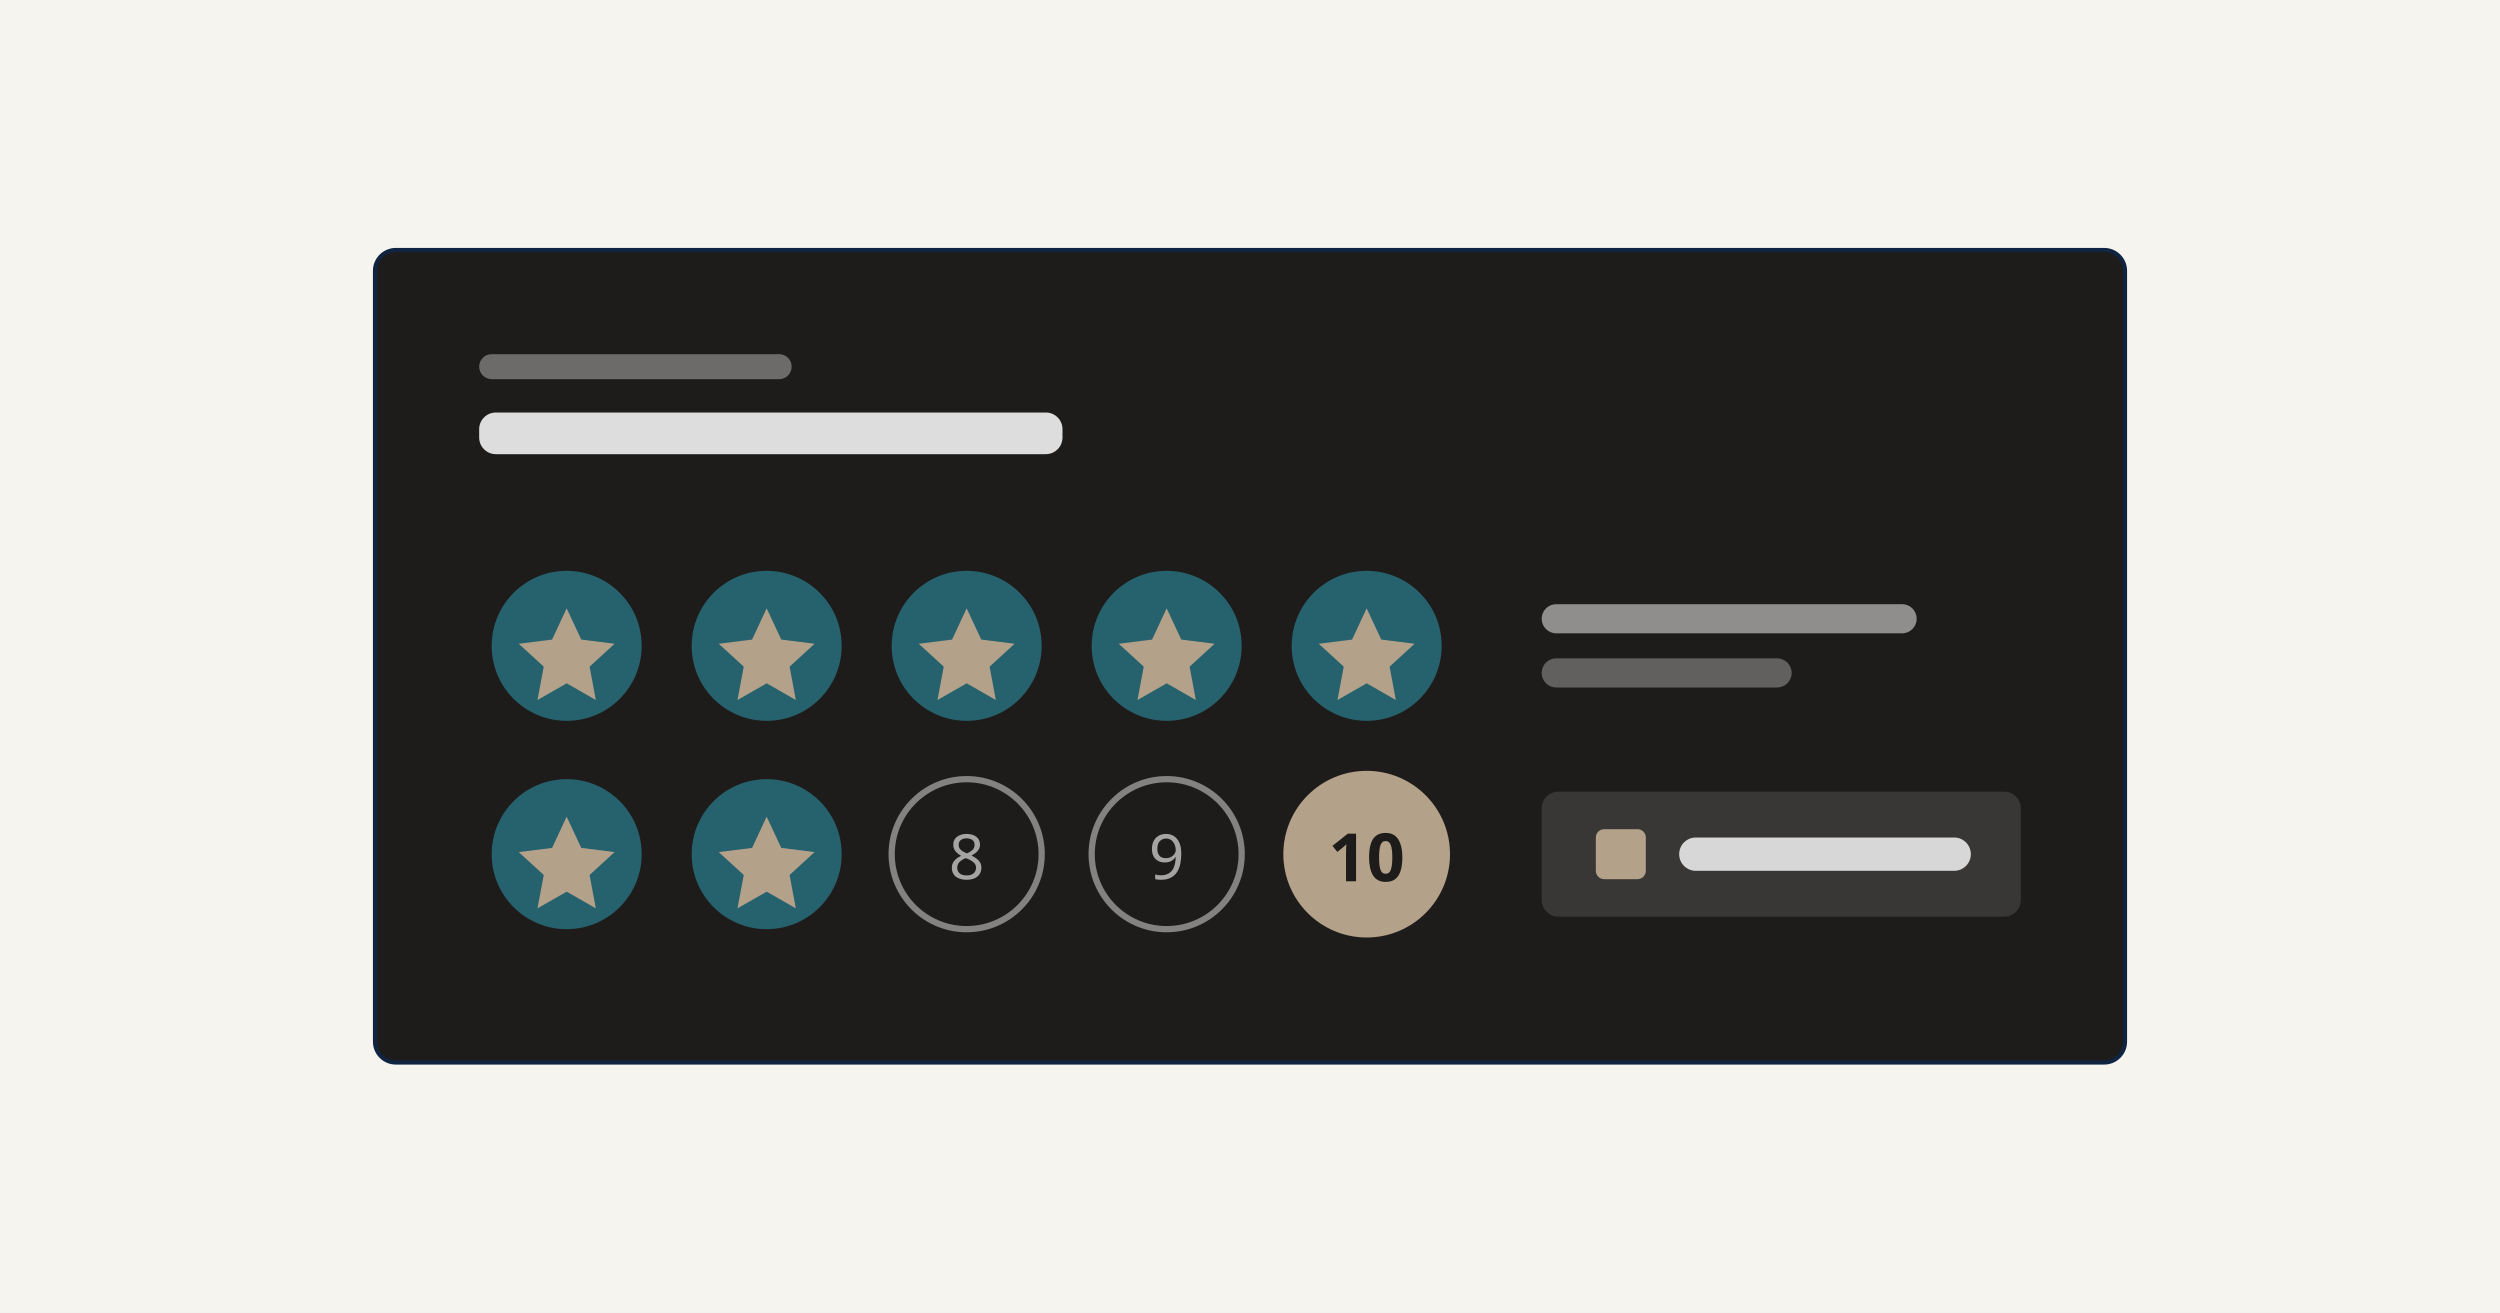
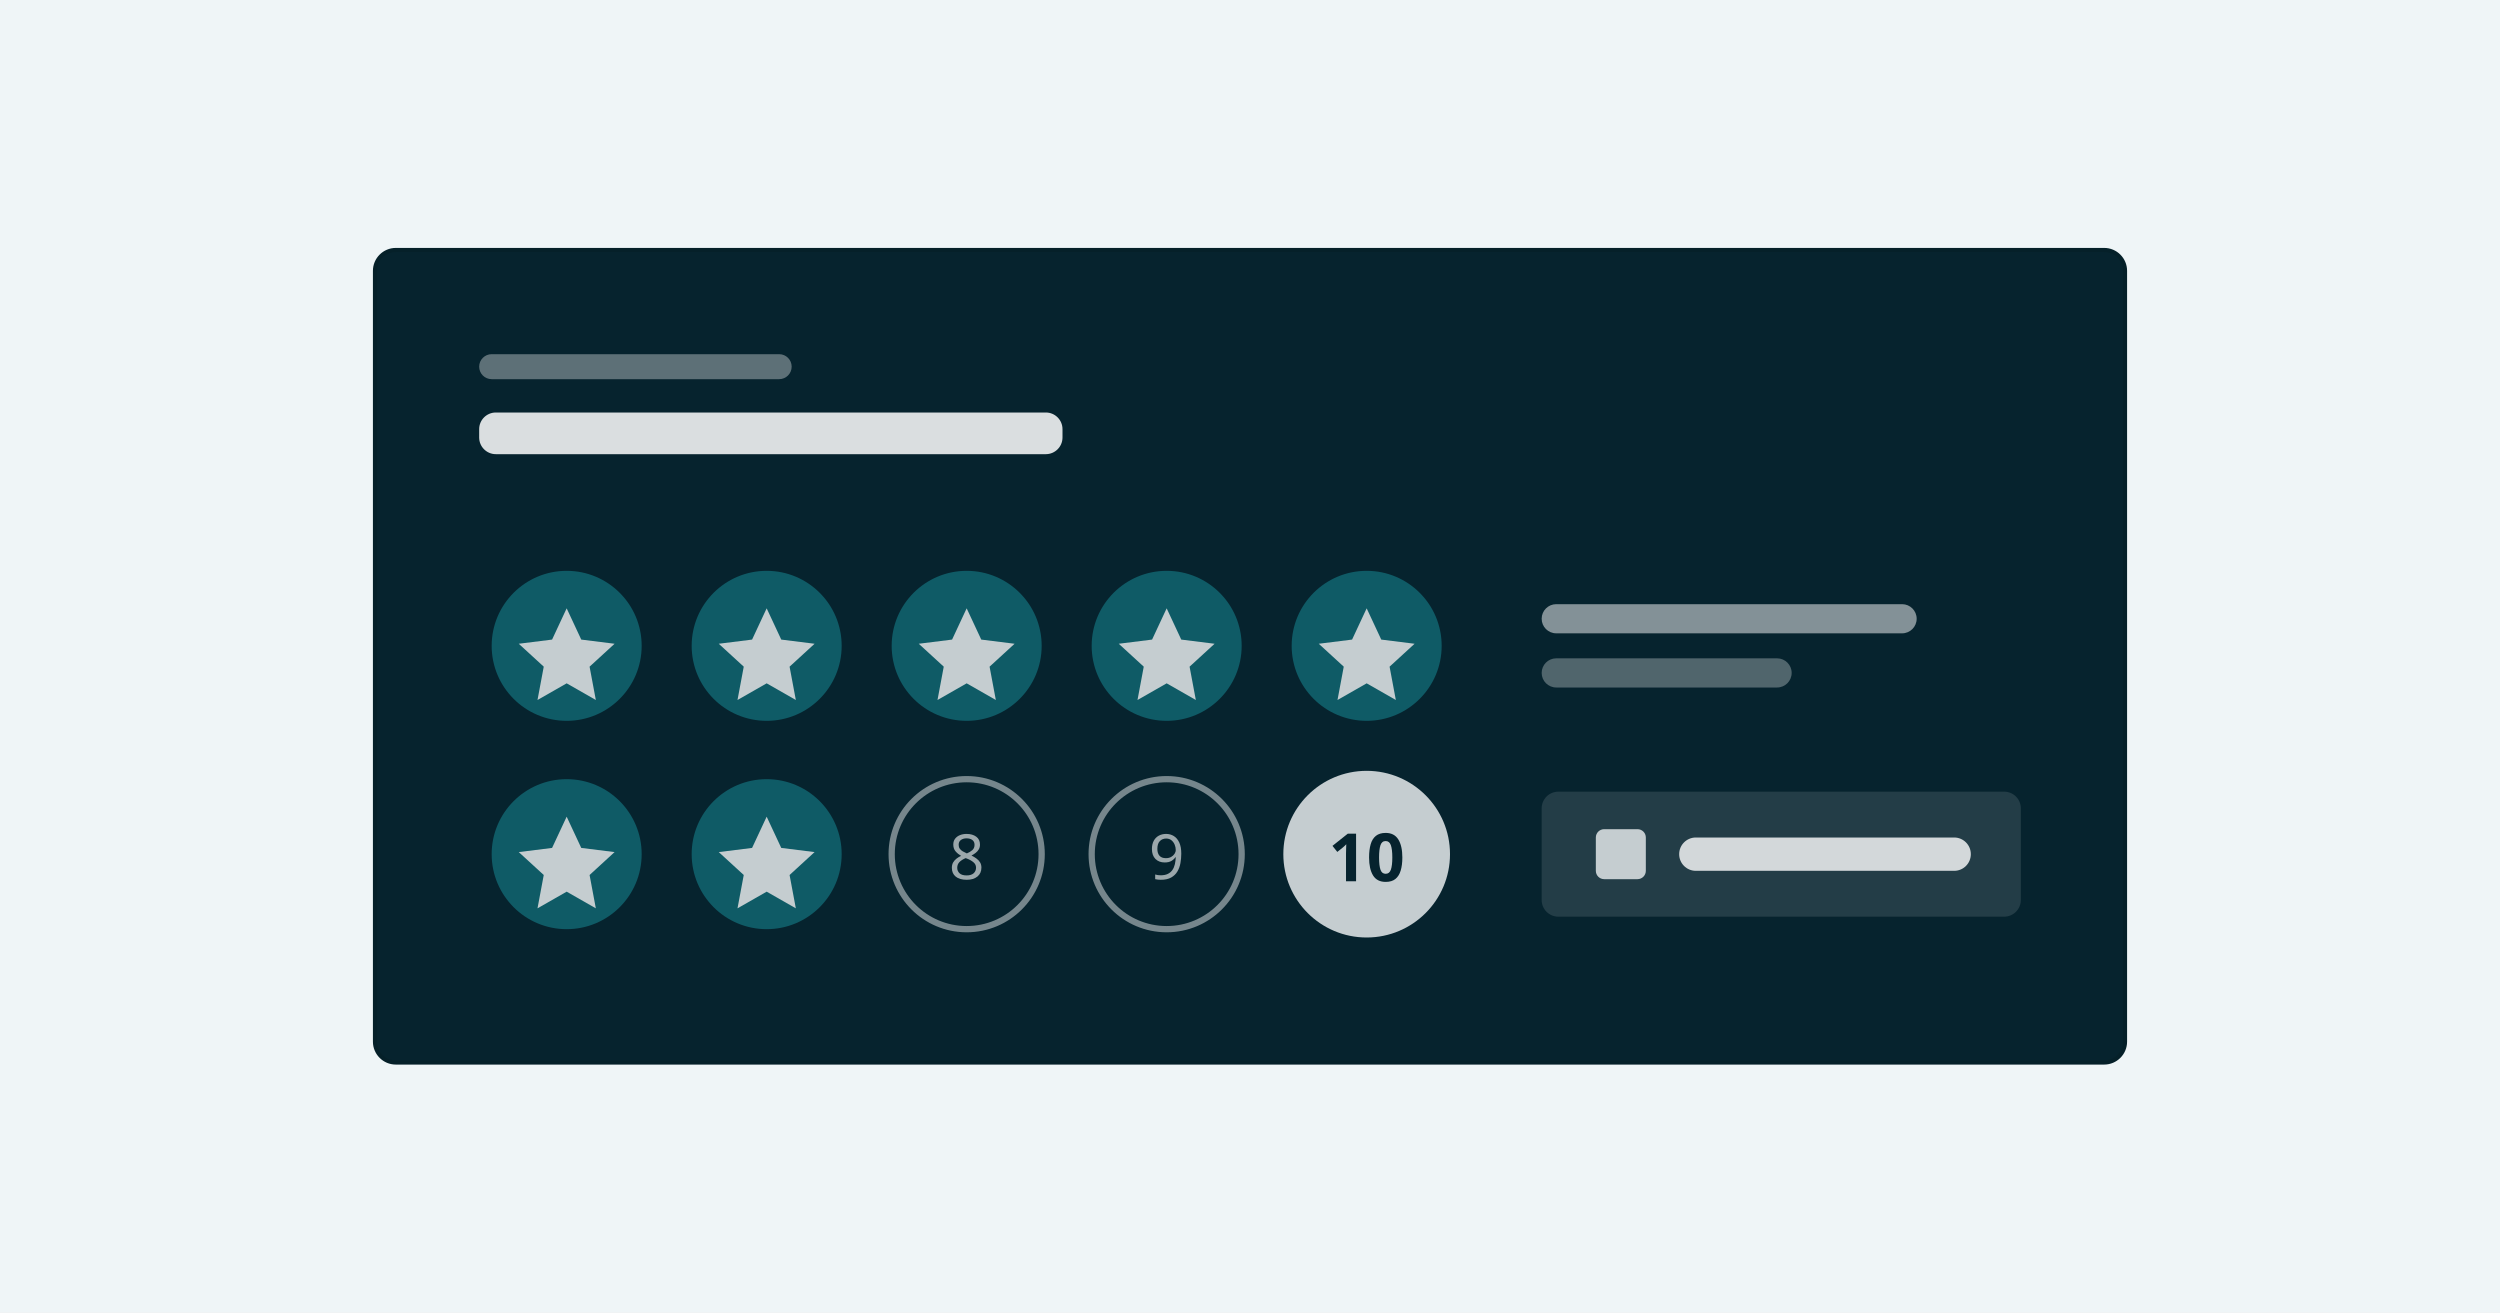
<svg xmlns="http://www.w3.org/2000/svg" viewBox="0 0 1200 630" width="1200" height="630" role="img" aria-label="Digitalt stempelkort med ti felter, hvoraf syv er stemplet, og en belønning i det tiende">
-   <rect width="1200" height="630" fill="#f6f4ee" />
-   <rect x="180" y="120" width="840" height="390" rx="10" fill="#1e1c1a" />
-   <rect x="180" y="120" width="840" height="390" rx="10" fill="none" stroke="#0f2440" stroke-width="2" />
+   <rect width="1200" height="630" fill="#eff5f7" />
+   <rect x="180" y="120" width="840" height="390" rx="10" fill="#06232e" />
+   <rect x="180" y="120" width="840" height="390" rx="10" fill="none" stroke="#052029" stroke-width="2" />
  <rect x="230" y="170" width="150" height="12" rx="6" fill="#ffffff" opacity="0.35" />
  <rect x="230" y="198" width="280" height="20" rx="8" fill="#ffffff" opacity="0.85" />
  <g>
-     <g fill="#26616e">
+     <g fill="#0f5b66">
      <circle cx="272" cy="310" r="36" />
      <circle cx="368" cy="310" r="36" />
      <circle cx="464" cy="310" r="36" />
      <circle cx="560" cy="310" r="36" />
      <circle cx="656" cy="310" r="36" />
    </g>
-     <g fill="#b4a189">
+     <g fill="#c5cdd0">
      <path d="M272 292l7 15 16 2-12 11 3 16-14-8-14 8 3-16-12-11 16-2z" />
      <path d="M368 292l7 15 16 2-12 11 3 16-14-8-14 8 3-16-12-11 16-2z" />
      <path d="M464 292l7 15 16 2-12 11 3 16-14-8-14 8 3-16-12-11 16-2z" />
      <path d="M560 292l7 15 16 2-12 11 3 16-14-8-14 8 3-16-12-11 16-2z" />
      <path d="M656 292l7 15 16 2-12 11 3 16-14-8-14 8 3-16-12-11 16-2z" />
    </g>
-     <g fill="#26616e">
+     <g fill="#0f5b66">
      <circle cx="272" cy="410" r="36" />
      <circle cx="368" cy="410" r="36" />
    </g>
-     <g fill="#b4a189">
+     <g fill="#c5cdd0">
      <path d="M272 392l7 15 16 2-12 11 3 16-14-8-14 8 3-16-12-11 16-2z" />
      <path d="M368 392l7 15 16 2-12 11 3 16-14-8-14 8 3-16-12-11 16-2z" />
    </g>
    <g fill="none" stroke="#ffffff" stroke-width="3" opacity="0.45">
      <circle cx="464" cy="410" r="36" />
      <circle cx="560" cy="410" r="36" />
    </g>
    <text x="464" y="422" font-family="system-ui, sans-serif" font-size="30" fill="#ffffff" opacity="0.6" text-anchor="middle">8</text>
    <text x="560" y="422" font-family="system-ui, sans-serif" font-size="30" fill="#ffffff" opacity="0.6" text-anchor="middle">9</text>
-     <circle cx="656" cy="410" r="40" fill="#b4a189" />
-     <text x="656" y="423" font-family="system-ui, sans-serif" font-size="32" font-weight="700" fill="#1e1c1a" text-anchor="middle">10</text>
+     <circle cx="656" cy="410" r="40" fill="#c5cdd0" />
+     <text x="656" y="423" font-family="system-ui, sans-serif" font-size="32" font-weight="700" fill="#06232e" text-anchor="middle">10</text>
  </g>
  <rect x="740" y="380" width="230" height="60" rx="8" fill="#ffffff" opacity="0.12" />
-   <rect x="766" y="398" width="24" height="24" rx="4" fill="#b4a189" />
+   <rect x="766" y="398" width="24" height="24" rx="4" fill="#c5cdd0" />
  <rect x="806" y="402" width="140" height="16" rx="8" fill="#ffffff" opacity="0.8" />
  <rect x="740" y="290" width="180" height="14" rx="7" fill="#ffffff" opacity="0.5" />
  <rect x="740" y="316" width="120" height="14" rx="7" fill="#ffffff" opacity="0.3" />
</svg>
